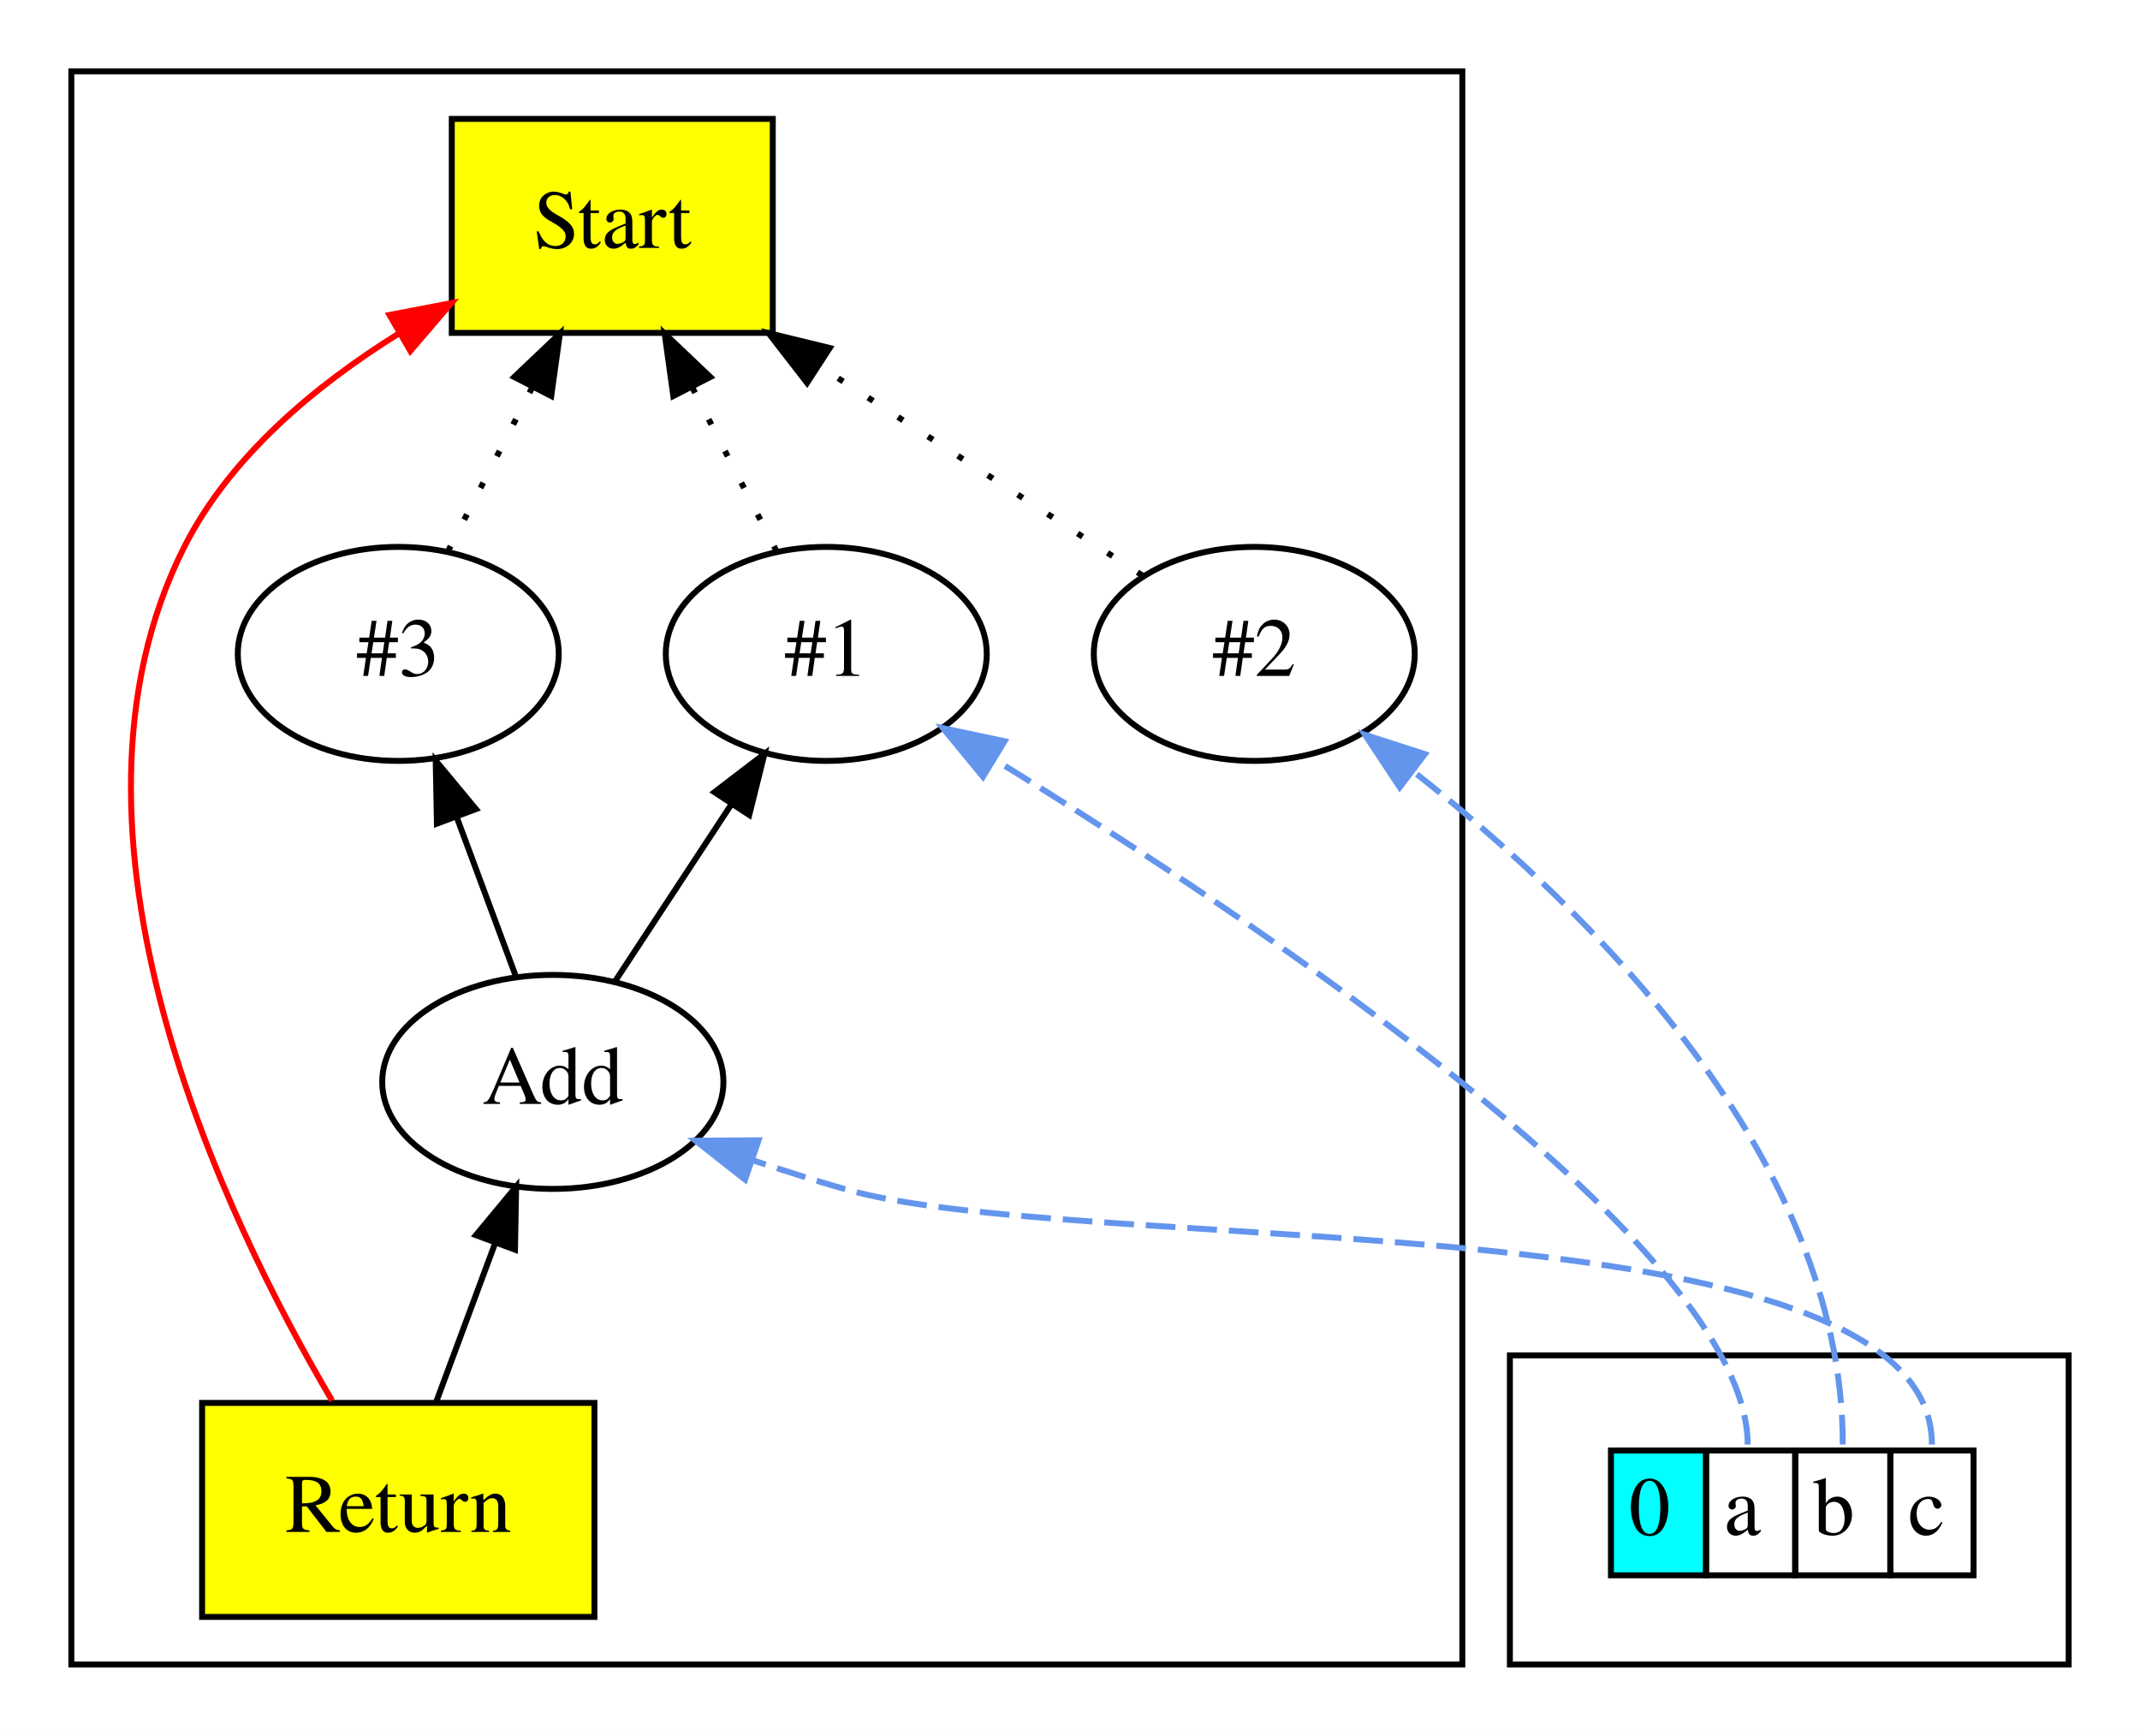
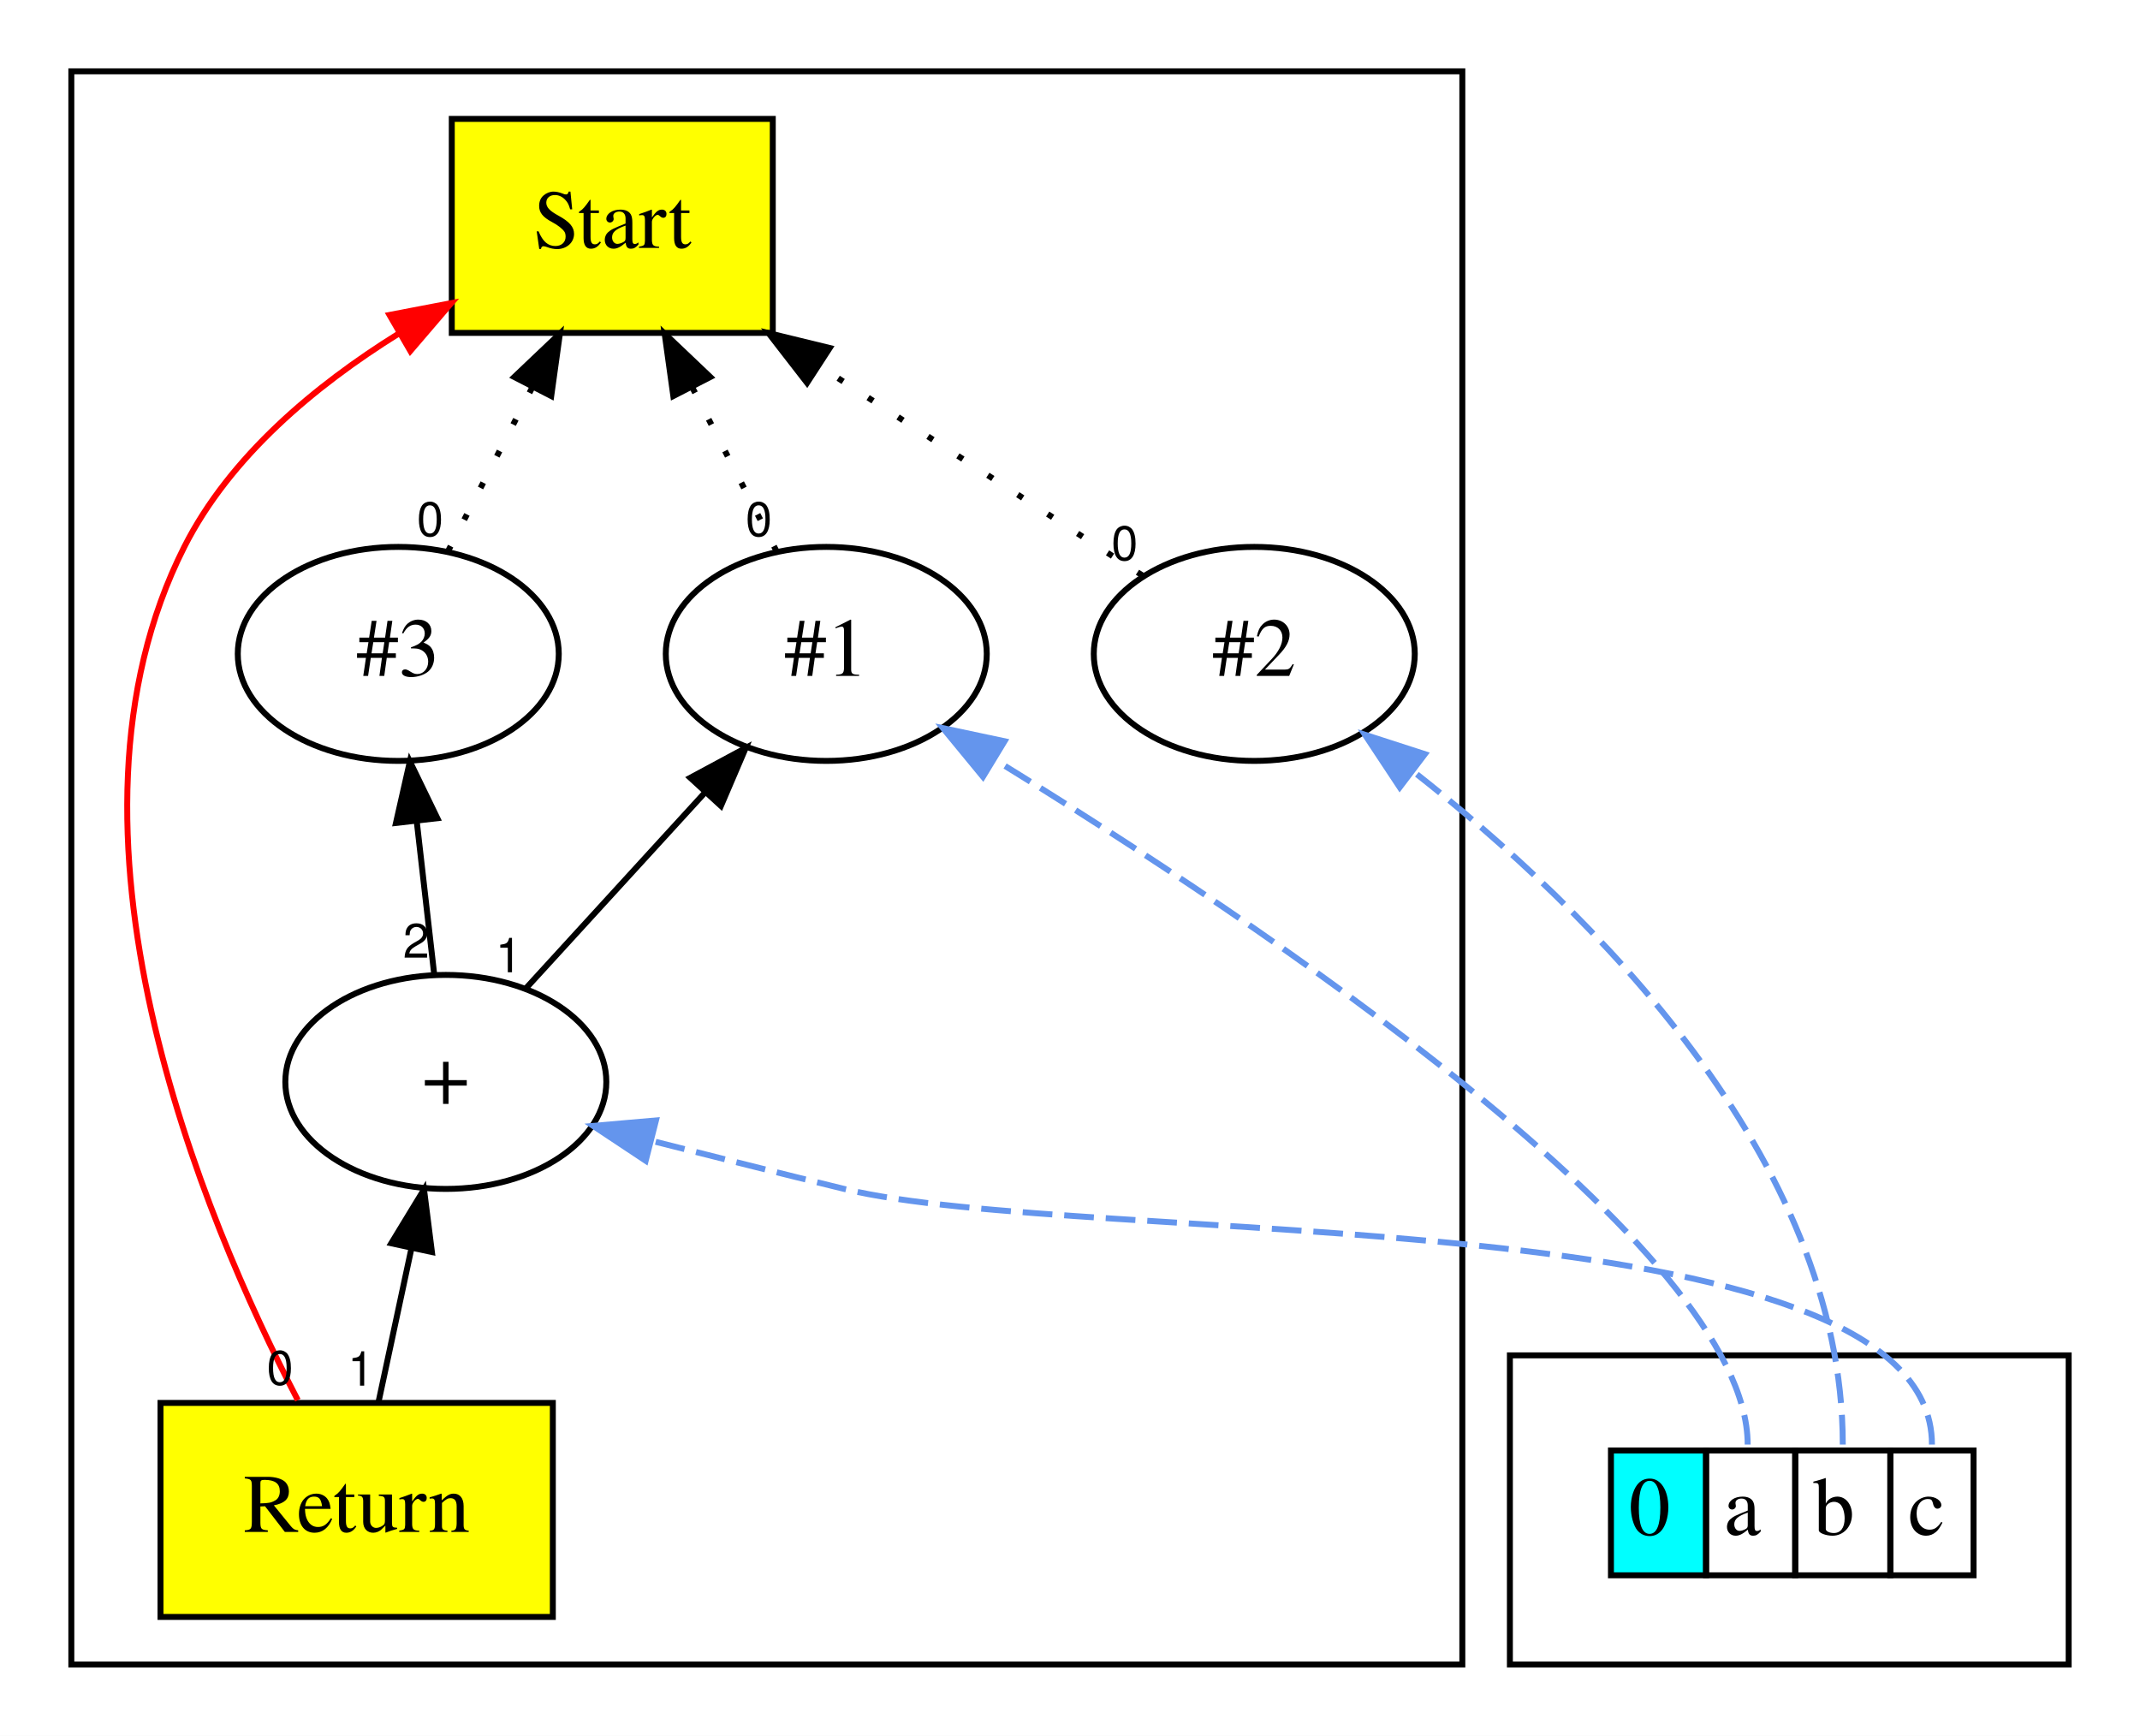
<svg xmlns="http://www.w3.org/2000/svg" width="360pt" height="292pt" viewBox="0.00 0.00 360.00 292.00">
  <g id="graph0" class="graph" transform="scale(1 1) rotate(0) translate(4 288)">
    <polygon fill="white" stroke="transparent" points="-4,4 -4,-288 356,-288 356,4 -4,4" />
    <g id="clust1" class="cluster">
      <polygon fill="none" stroke="black" points="8,-8 8,-276 242,-276 242,-8 8,-8" />
    </g>
    <g id="clust2" class="cluster">
      <polygon fill="none" stroke="black" points="250,-8 250,-60 344,-60 344,-8 250,-8" />
    </g>
    <g id="node1" class="node">
      <polygon fill="yellow" stroke="black" points="126,-268 72,-268 72,-232 126,-232 126,-268" />
      <text text-anchor="middle" x="99" y="-246.3" font-family="Times,serif" font-size="14.00">Start</text>
    </g>
    <g id="node2" class="node">
      <ellipse fill="none" stroke="black" cx="135" cy="-178" rx="27" ry="18" />
      <text text-anchor="middle" x="135" y="-174.3" font-family="Times,serif" font-size="14.00">#1</text>
    </g>
    <g id="edge1" class="edge">
      <path fill="none" stroke="black" stroke-dasharray="1,5" d="M126.65,-195.24C122.46,-203.39 117.27,-213.47 112.53,-222.69" />
      <polygon fill="black" stroke="black" points="109.27,-221.38 107.81,-231.88 115.49,-224.58 109.27,-221.38" />
+       <text text-anchor="middle" x="123.65" y="-197.84" font-family="Helvetica,sans-Serif" font-size="8.00">0</text>
    </g>
    <g id="node3" class="node">
      <ellipse fill="none" stroke="black" cx="207" cy="-178" rx="27" ry="18" />
      <text text-anchor="middle" x="207" y="-174.3" font-family="Times,serif" font-size="14.00">#2</text>
    </g>
    <g id="edge2" class="edge">
      <path fill="none" stroke="black" stroke-dasharray="1,5" d="M188.19,-191.19C173.23,-200.89 151.89,-214.72 133.84,-226.42" />
      <polygon fill="black" stroke="black" points="131.77,-223.59 125.28,-231.97 135.58,-229.46 131.77,-223.59" />
+       <text text-anchor="middle" x="185.19" y="-193.79" font-family="Helvetica,sans-Serif" font-size="8.00">0</text>
    </g>
    <g id="node4" class="node">
      <ellipse fill="none" stroke="black" cx="63" cy="-178" rx="27" ry="18" />
      <text text-anchor="middle" x="63" y="-174.3" font-family="Times,serif" font-size="14.00">#3</text>
    </g>
    <g id="edge3" class="edge">
      <path fill="none" stroke="black" stroke-dasharray="1,5" d="M71.35,-195.24C75.54,-203.39 80.73,-213.47 85.47,-222.69" />
      <polygon fill="black" stroke="black" points="82.51,-224.58 90.19,-231.88 88.73,-221.38 82.51,-224.58" />
+       <text text-anchor="middle" x="68.35" y="-197.84" font-family="Helvetica,sans-Serif" font-size="8.00">0</text>
    </g>
    <g id="node5" class="node">
-       <ellipse fill="none" stroke="black" cx="89" cy="-106" rx="28.7" ry="18" />
-       <text text-anchor="middle" x="89" y="-102.3" font-family="Times,serif" font-size="14.00">Add</text>
+       <ellipse fill="none" stroke="black" cx="71" cy="-106" rx="27" ry="18" />
+       <text text-anchor="middle" x="71" y="-102.3" font-family="Times,serif" font-size="14.00">+</text>
    </g>
    <g id="edge4" class="edge">
-       <path fill="none" stroke="black" d="M99.44,-122.88C105.2,-131.66 112.48,-142.74 118.96,-152.58" />
-       <polygon fill="black" stroke="black" points="116.19,-154.74 124.6,-161.18 122.04,-150.9 116.19,-154.74" />
+       <path fill="none" stroke="black" d="M84.57,-121.85C93.31,-131.4 104.83,-144.01 114.66,-154.75" />
+       <polygon fill="black" stroke="black" points="112.12,-157.16 121.45,-162.18 117.28,-152.43 112.12,-157.16" />
+       <text text-anchor="middle" x="81.57" y="-124.45" font-family="Helvetica,sans-Serif" font-size="8.00">1</text>
    </g>
    <g id="edge5" class="edge">
-       <path fill="none" stroke="black" d="M82.84,-123.59C79.84,-131.66 76.16,-141.57 72.79,-150.65" />
-       <polygon fill="black" stroke="black" points="69.5,-149.45 69.3,-160.04 76.06,-151.89 69.5,-149.45" />
+       <path fill="none" stroke="black" d="M69.02,-124.3C68.14,-132.02 67.08,-141.29 66.1,-149.89" />
+       <polygon fill="black" stroke="black" points="62.61,-149.56 64.95,-159.9 69.57,-150.36 62.61,-149.56" />
+       <text text-anchor="middle" x="66.02" y="-126.9" font-family="Helvetica,sans-Serif" font-size="8.00">2</text>
    </g>
    <g id="node6" class="node">
-       <polygon fill="yellow" stroke="black" points="96,-52 30,-52 30,-16 96,-16 96,-52" />
-       <text text-anchor="middle" x="63" y="-30.3" font-family="Times,serif" font-size="14.00">Return</text>
+       <polygon fill="yellow" stroke="black" points="89,-52 23,-52 23,-16 89,-16 89,-52" />
+       <text text-anchor="middle" x="56" y="-30.3" font-family="Times,serif" font-size="14.00">Return</text>
    </g>
    <g id="edge6" class="edge">
-       <path fill="none" stroke="red" d="M51.87,-52.38C33.84,-82.96 2.57,-147.69 27,-196 34.7,-211.23 49.06,-223.15 62.94,-231.8" />
+       <path fill="none" stroke="red" d="M46.1,-52.47C30.13,-83.17 2.78,-148.1 27,-196 34.7,-211.23 49.06,-223.15 62.94,-231.8" />
      <polygon fill="red" stroke="red" points="61.52,-235.02 71.92,-237.01 65.03,-228.96 61.52,-235.02" />
+       <text text-anchor="middle" x="43.1" y="-55.07" font-family="Helvetica,sans-Serif" font-size="8.00">0</text>
    </g>
    <g id="edge7" class="edge">
-       <path fill="none" stroke="black" d="M69.43,-52.3C72.4,-60.3 75.99,-69.98 79.29,-78.85" />
-       <polygon fill="black" stroke="black" points="76.06,-80.22 82.83,-88.38 82.63,-77.78 76.06,-80.22" />
+       <path fill="none" stroke="black" d="M59.71,-52.3C61.36,-60.02 63.35,-69.29 65.19,-77.89" />
+       <polygon fill="black" stroke="black" points="61.82,-78.85 67.33,-87.9 68.66,-77.38 61.82,-78.85" />
+       <text text-anchor="middle" x="56.71" y="-54.9" font-family="Helvetica,sans-Serif" font-size="8.00">1</text>
    </g>
    <g id="node7" class="node">
-       <polygon fill="aqua" stroke="transparent" points="267,-23 267,-44 283,-44 283,-23 267,-23" />
+       <polygon fill="cyan" stroke="transparent" points="267,-23 267,-44 283,-44 283,-23 267,-23" />
      <polygon fill="none" stroke="black" points="267,-23 267,-44 283,-44 283,-23 267,-23" />
      <text text-anchor="start" x="270" y="-29.8" font-family="Times,serif" font-size="14.00">0</text>
      <polygon fill="none" stroke="black" points="283,-23 283,-44 298,-44 298,-23 283,-23" />
      <text text-anchor="start" x="286" y="-29.8" font-family="Times,serif" font-size="14.00">a</text>
      <polygon fill="none" stroke="black" points="298,-23 298,-44 314,-44 314,-23 298,-23" />
      <text text-anchor="start" x="301" y="-29.8" font-family="Times,serif" font-size="14.00">b</text>
      <polygon fill="none" stroke="black" points="314,-23 314,-44 328,-44 328,-23 314,-23" />
      <text text-anchor="start" x="317" y="-29.8" font-family="Times,serif" font-size="14.00">c</text>
    </g>
    <g id="edge8" class="edge">
      <path fill="none" stroke="cornflowerblue" stroke-dasharray="5,2" d="M290,-45C290,-77.9 208.02,-132.76 163.3,-160.24" />
      <polygon fill="cornflowerblue" stroke="cornflowerblue" points="161.36,-157.33 154.63,-165.51 164.99,-163.31 161.36,-157.33" />
    </g>
    <g id="edge9" class="edge">
      <path fill="none" stroke="cornflowerblue" stroke-dasharray="5,2" d="M306,-45C306,-93.23 263.17,-135.12 233.85,-158.15" />
      <polygon fill="cornflowerblue" stroke="cornflowerblue" points="231.47,-155.56 225.62,-164.4 235.7,-161.14 231.47,-155.56" />
    </g>
    <g id="edge10" class="edge">
-       <path fill="none" stroke="cornflowerblue" stroke-dasharray="5,2" d="M321,-45C321,-86.77 178.12,-76.36 138,-88 132.99,-89.45 127.75,-91.12 122.62,-92.82" />
-       <polygon fill="cornflowerblue" stroke="cornflowerblue" points="121.34,-89.56 113.02,-96.11 123.61,-96.18 121.34,-89.56" />
+       <path fill="none" stroke="cornflowerblue" stroke-dasharray="5,2" d="M321,-45C321,-86.77 178.58,-78.08 138,-88 127.51,-90.56 116.11,-93.43 105.75,-96.06" />
+       <polygon fill="cornflowerblue" stroke="cornflowerblue" points="104.62,-92.74 95.79,-98.6 106.35,-99.52 104.62,-92.74" />
    </g>
  </g>
</svg>
